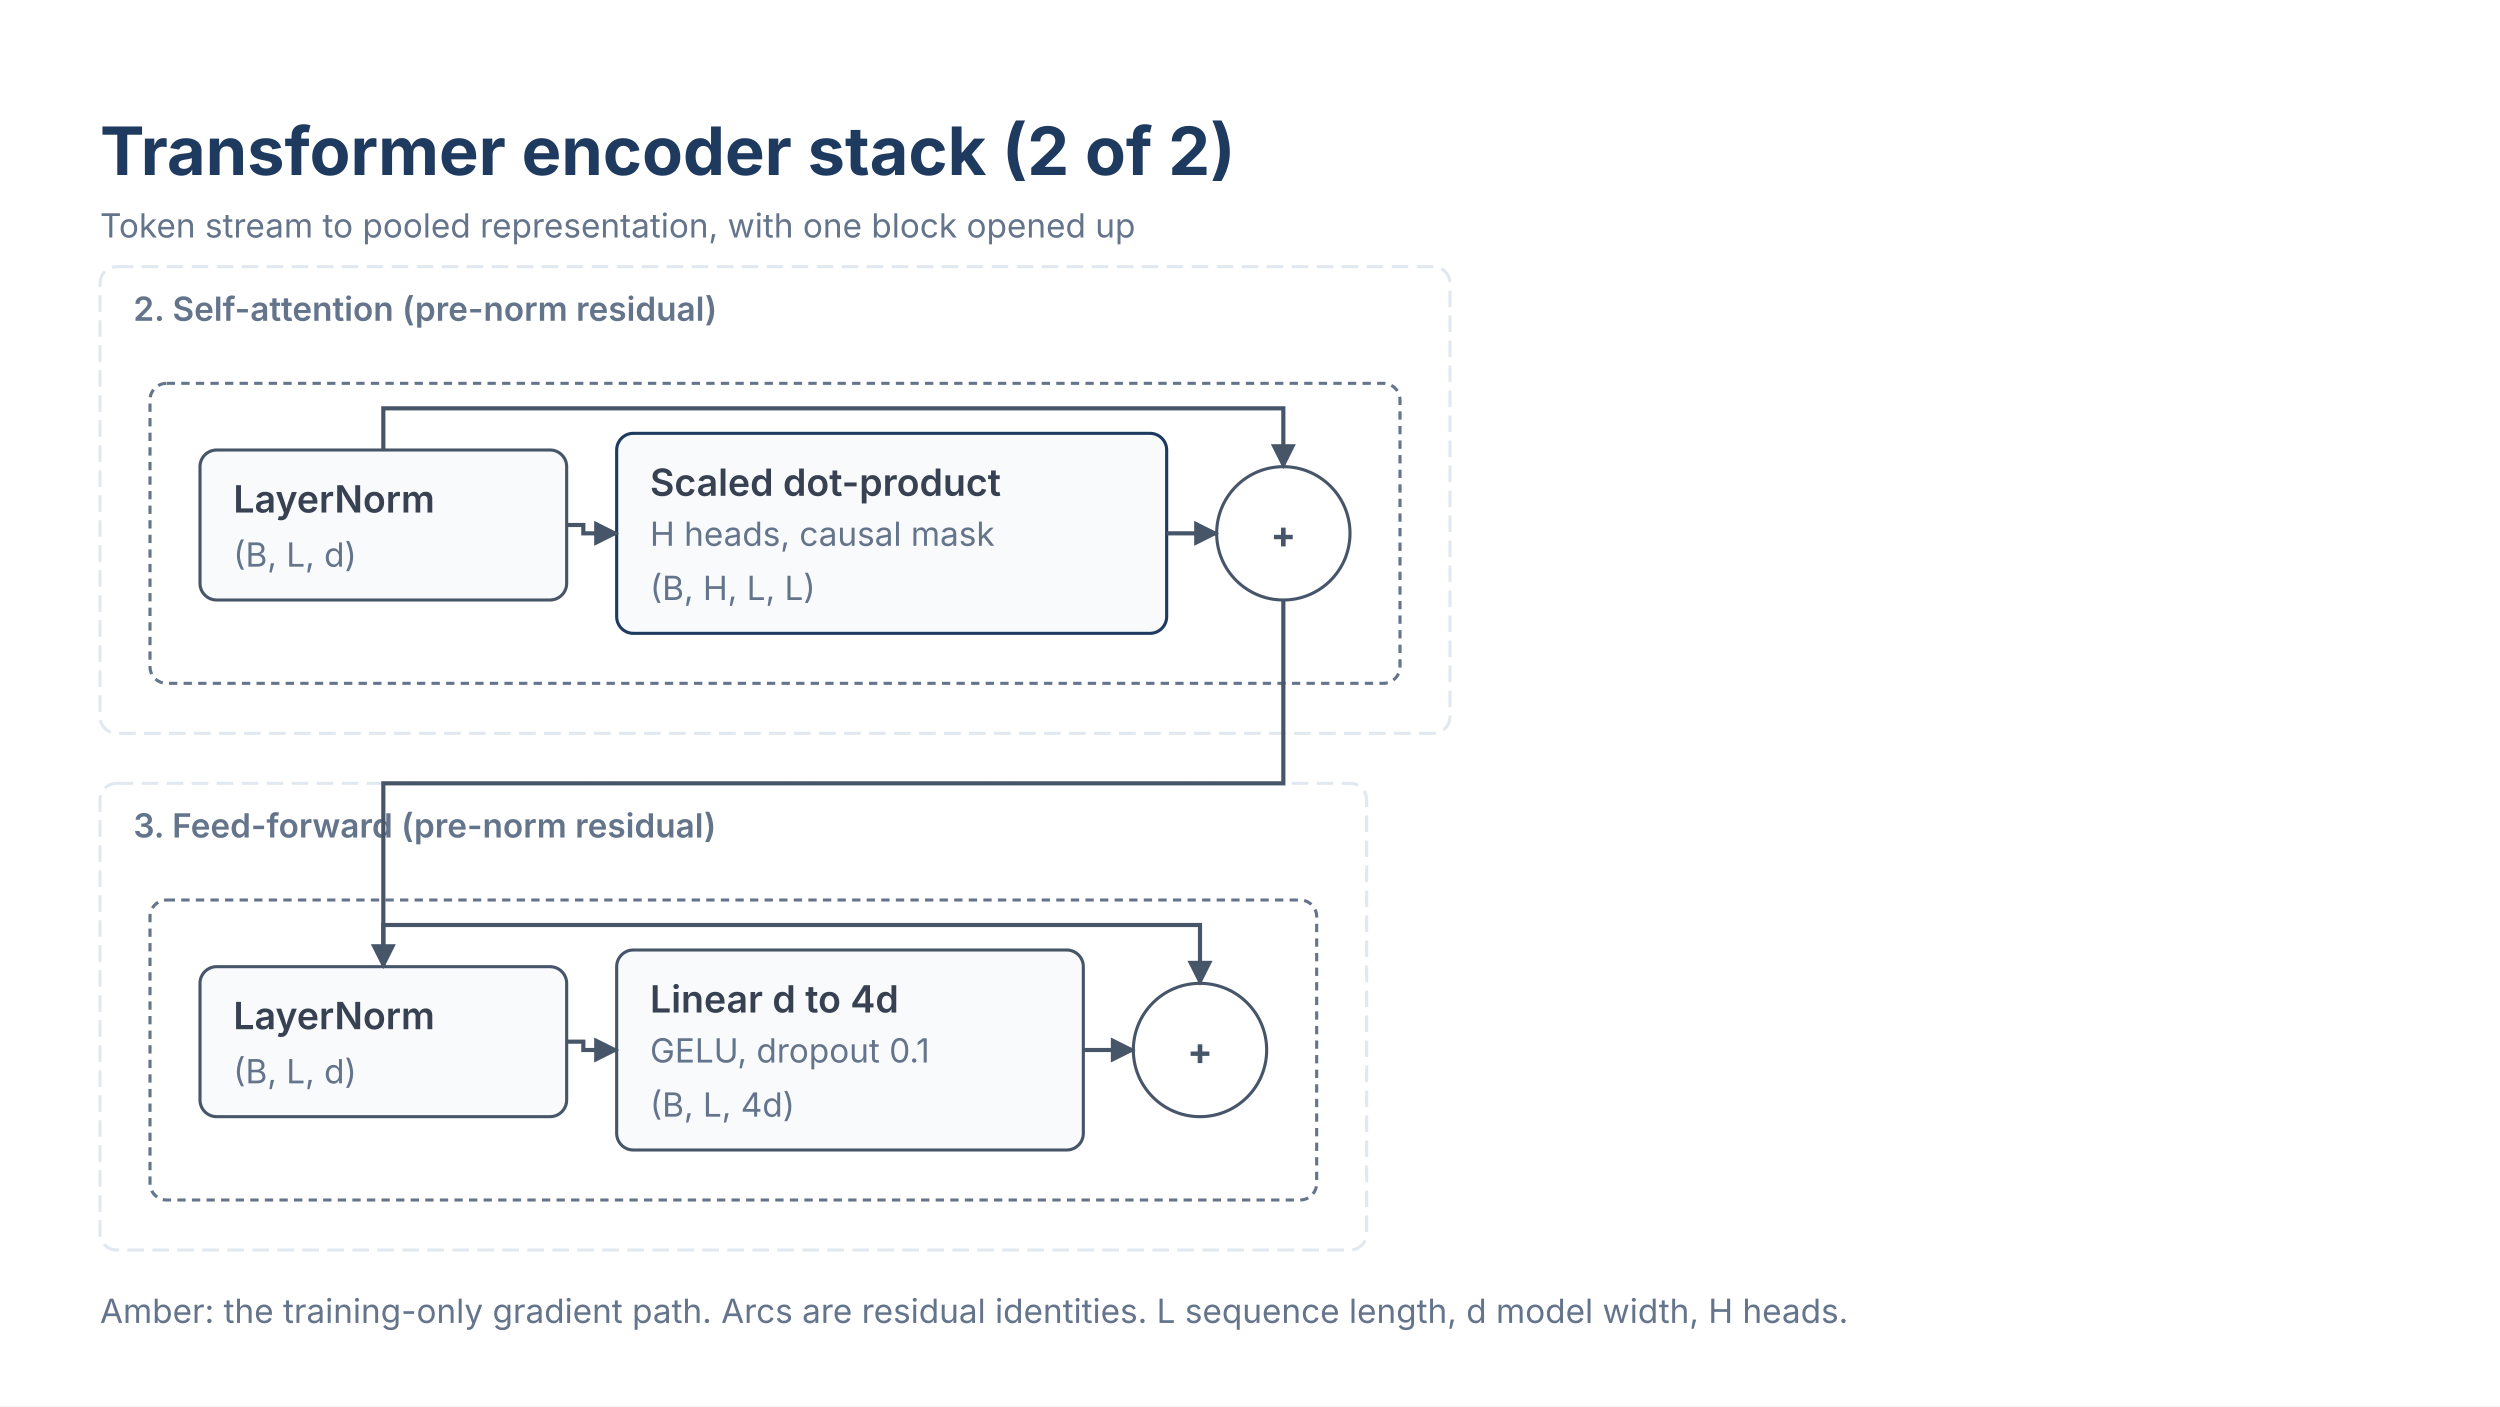
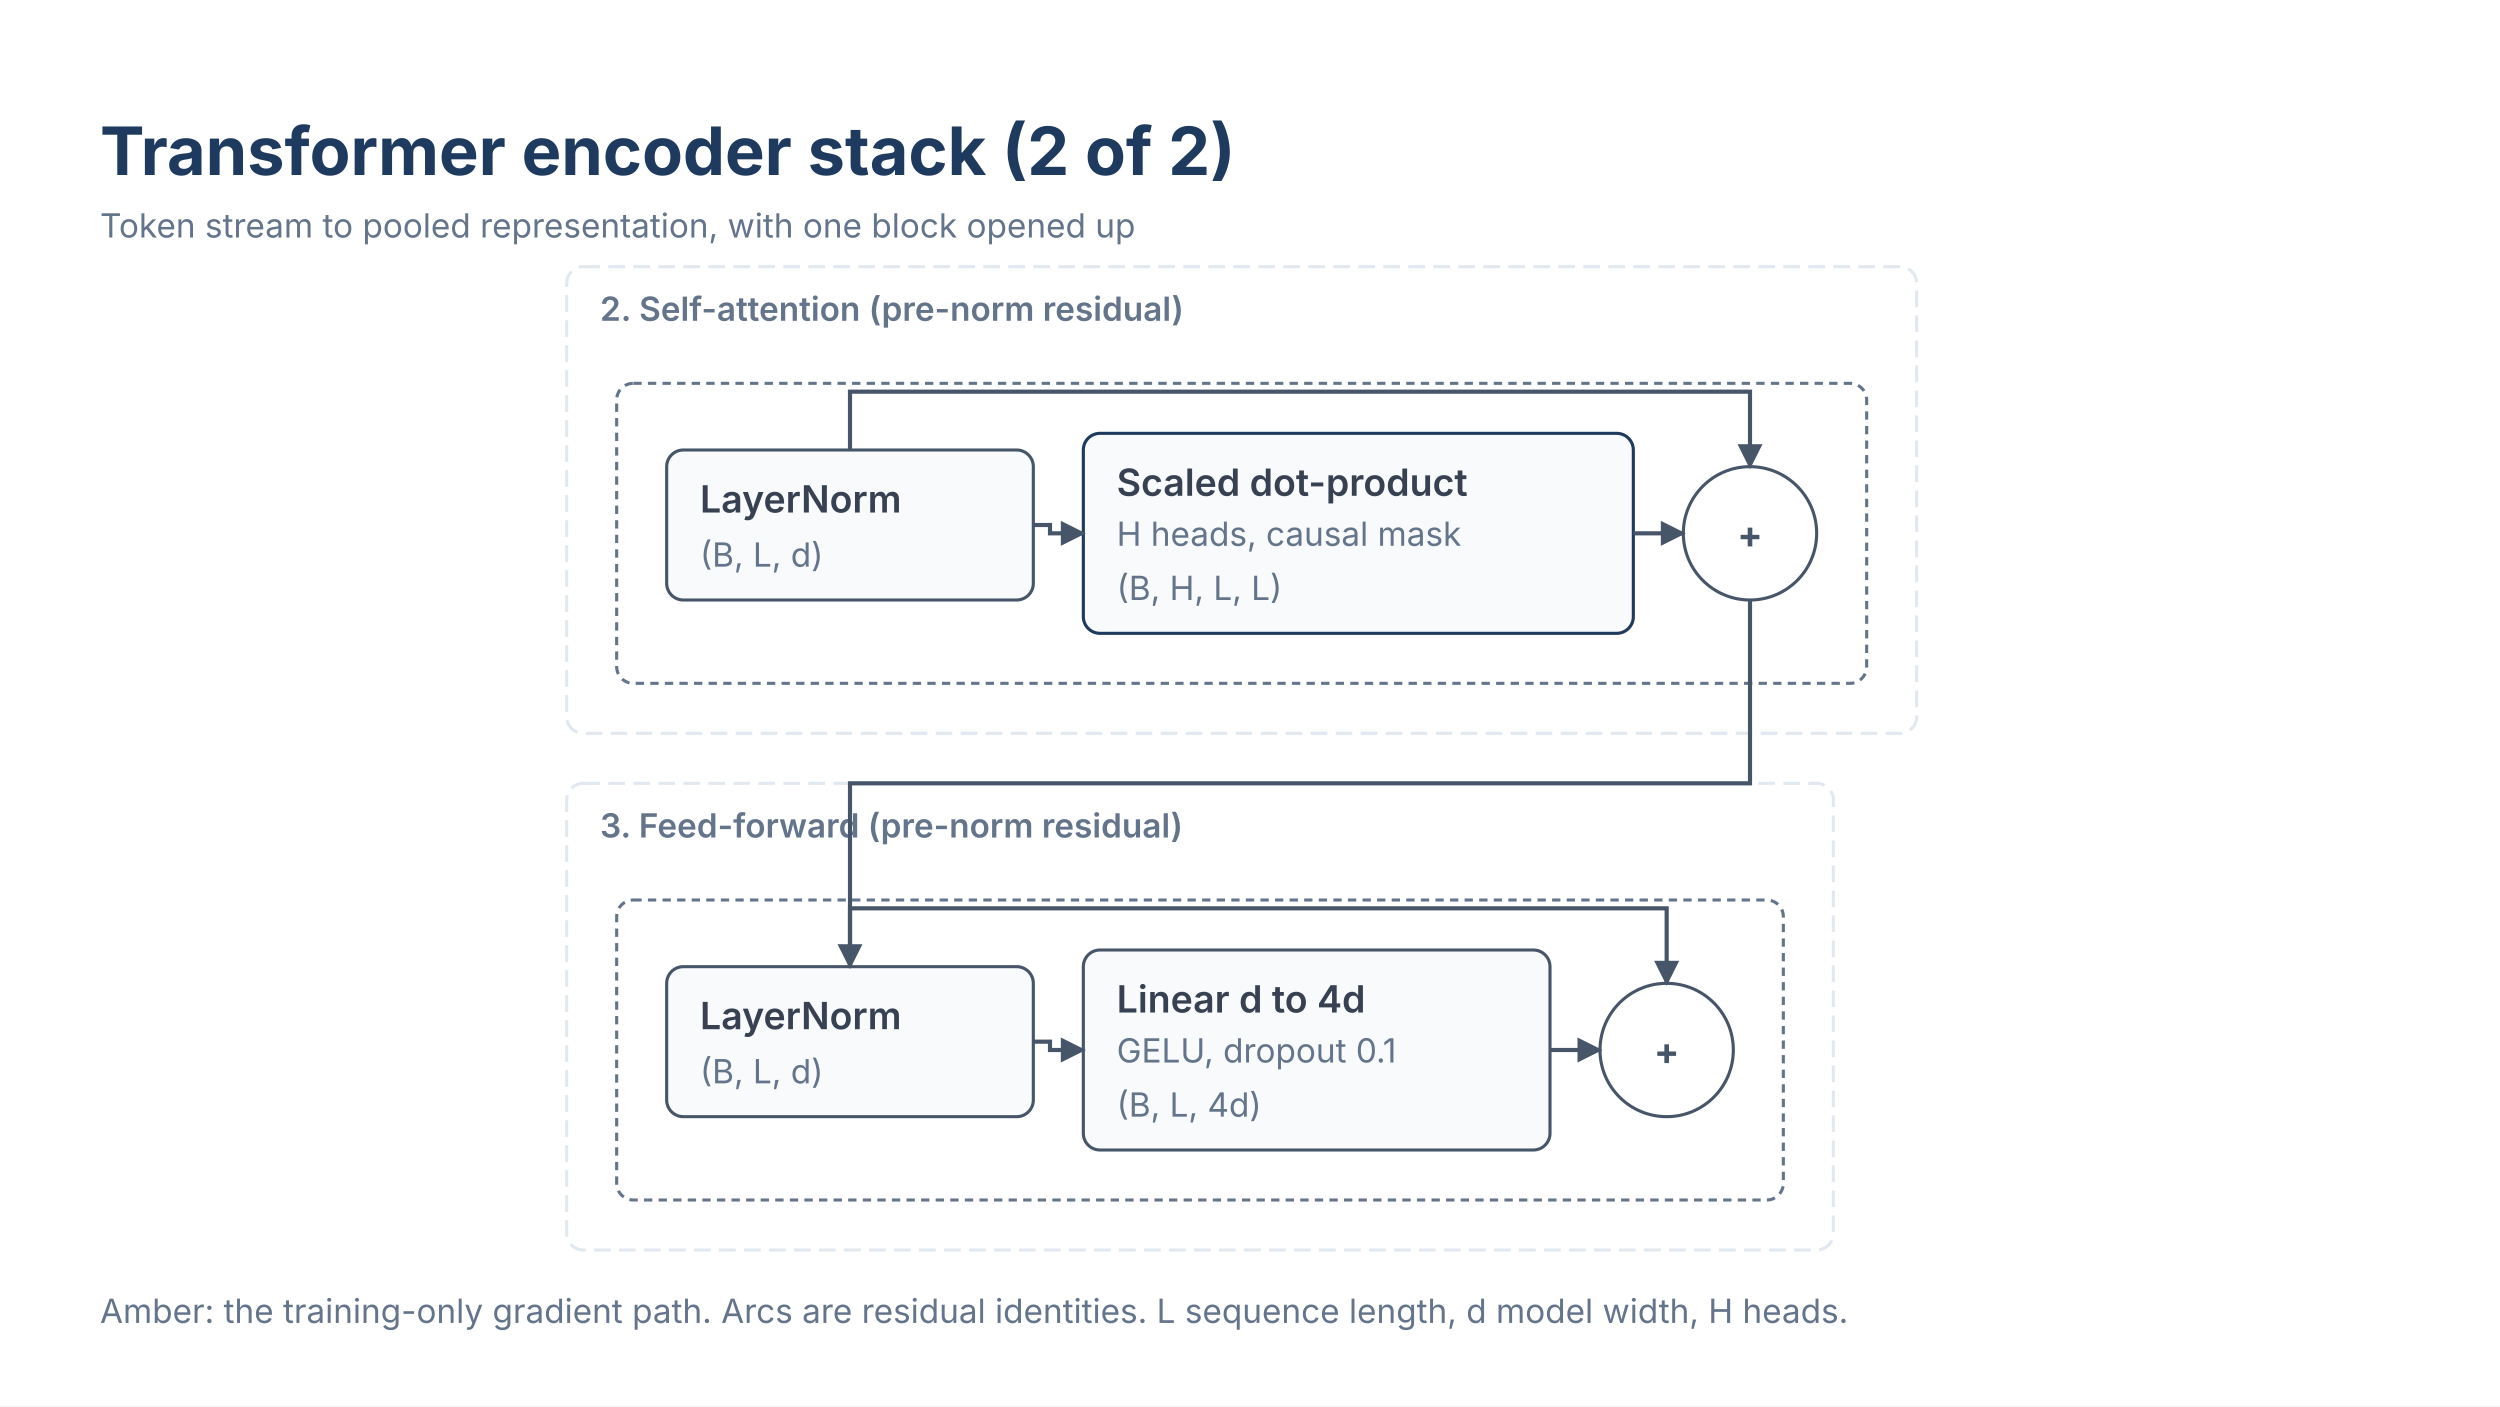
<svg xmlns="http://www.w3.org/2000/svg" viewBox="0 0 1200 675" font-family="Inter, 'DejaVu Sans', 'Liberation Sans', Arial, sans-serif">
  <rect x="0" y="0" width="1200" height="675" fill="#ffffff" />
  <text x="48" y="84" font-size="32" font-weight="700" fill="#1e3a5f">Transformer encoder stack  (2 of 2)</text>
  <text x="48" y="114" font-size="16" fill="#64748b">Token stream to pooled representation, with one block opened up</text>
-   <rect x="48" y="128" width="648" height="224" rx="8" fill="none" stroke="#e2e8f0" stroke-width="1.5" stroke-dasharray="8 4" />
-   <text x="64" y="154" font-size="16" font-weight="600" fill="#64748b">2. Self-attention  (pre-norm residual)</text>
-   <rect x="72" y="184" width="600" height="144" rx="8" fill="none" stroke="#64748b" stroke-width="1.5" stroke-dasharray="4 3" />
+   <rect x="272" y="128" width="648" height="224" rx="8" fill="none" stroke="#e2e8f0" stroke-width="1.5" stroke-dasharray="8 4" />
+   <text x="288" y="154" font-size="16" font-weight="600" fill="#64748b">2. Self-attention  (pre-norm residual)</text>
+   <rect x="296" y="184" width="600" height="144" rx="8" fill="none" stroke="#64748b" stroke-width="1.5" stroke-dasharray="4 3" />
  <g data-pptx-role="group" data-node-id="attn-g-ln1">
-     <rect x="96" y="216" width="176" height="72" rx="8" fill="#f8fafc" stroke="#475569" stroke-width="1.5" />
-     <text x="112" y="246" font-size="18" font-weight="600" fill="#374151">LayerNorm</text>
-     <text x="112" y="272" font-size="16" fill="#64748b">(B, L, d)</text>
+     <rect x="320" y="216" width="176" height="72" rx="8" fill="#f8fafc" stroke="#475569" stroke-width="1.5" />
+     <text x="336" y="246" font-size="18" font-weight="600" fill="#374151">LayerNorm</text>
+     <text x="336" y="272" font-size="16" fill="#64748b">(B, L, d)</text>
  </g>
  <g data-pptx-role="group" data-node-id="attn-g-sdp">
-     <rect x="296" y="208" width="264" height="96" rx="8" fill="#f8fafc" stroke="#1e3a5f" stroke-width="1.5" />
-     <text x="312" y="238" font-size="18" font-weight="600" fill="#374151">Scaled dot-product</text>
-     <text x="312" y="262" font-size="16" font-weight="400" fill="#64748b">H heads, causal mask</text>
-     <text x="312" y="288" font-size="16" fill="#64748b">(B, H, L, L)</text>
+     <rect x="520" y="208" width="264" height="96" rx="8" fill="#f8fafc" stroke="#1e3a5f" stroke-width="1.5" />
+     <text x="536" y="238" font-size="18" font-weight="600" fill="#374151">Scaled dot-product</text>
+     <text x="536" y="262" font-size="16" font-weight="400" fill="#64748b">H heads, causal mask</text>
+     <text x="536" y="288" font-size="16" fill="#64748b">(B, H, L, L)</text>
  </g>
  <g data-pptx-role="group" data-node-id="attn-g-add1">
-     <circle cx="616" cy="256" r="32" fill="#ffffff" stroke="#475569" stroke-width="1.5" />
-     <text x="616" y="263" text-anchor="middle" font-size="18" font-weight="700" fill="#475569">+</text>
+     <circle cx="840" cy="256" r="32" fill="#ffffff" stroke="#475569" stroke-width="1.5" />
+     <text x="840" y="263" text-anchor="middle" font-size="18" font-weight="700" fill="#475569">+</text>
  </g>
-   <rect x="48" y="376" width="608" height="224" rx="8" fill="none" stroke="#e2e8f0" stroke-width="1.5" stroke-dasharray="8 4" />
-   <text x="64" y="402" font-size="16" font-weight="600" fill="#64748b">3. Feed-forward  (pre-norm residual)</text>
-   <rect x="72" y="432" width="560" height="144" rx="8" fill="none" stroke="#64748b" stroke-width="1.5" stroke-dasharray="4 3" />
+   <rect x="272" y="376" width="608" height="224" rx="8" fill="none" stroke="#e2e8f0" stroke-width="1.5" stroke-dasharray="8 4" />
+   <text x="288" y="402" font-size="16" font-weight="600" fill="#64748b">3. Feed-forward  (pre-norm residual)</text>
+   <rect x="296" y="432" width="560" height="144" rx="8" fill="none" stroke="#64748b" stroke-width="1.5" stroke-dasharray="4 3" />
  <g data-pptx-role="group" data-node-id="ffn-g-ln2">
-     <rect x="96" y="464" width="176" height="72" rx="8" fill="#f8fafc" stroke="#475569" stroke-width="1.5" />
-     <text x="112" y="494" font-size="18" font-weight="600" fill="#374151">LayerNorm</text>
-     <text x="112" y="520" font-size="16" fill="#64748b">(B, L, d)</text>
+     <rect x="320" y="464" width="176" height="72" rx="8" fill="#f8fafc" stroke="#475569" stroke-width="1.5" />
+     <text x="336" y="494" font-size="18" font-weight="600" fill="#374151">LayerNorm</text>
+     <text x="336" y="520" font-size="16" fill="#64748b">(B, L, d)</text>
  </g>
  <g data-pptx-role="group" data-node-id="ffn-g-up">
-     <rect x="296" y="456" width="224" height="96" rx="8" fill="#f8fafc" stroke="#475569" stroke-width="1.5" />
-     <text x="312" y="486" font-size="18" font-weight="600" fill="#374151">Linear d to 4d</text>
-     <text x="312" y="510" font-size="16" font-weight="400" fill="#64748b">GELU, dropout 0.1</text>
-     <text x="312" y="536" font-size="16" fill="#64748b">(B, L, 4d)</text>
+     <rect x="520" y="456" width="224" height="96" rx="8" fill="#f8fafc" stroke="#475569" stroke-width="1.5" />
+     <text x="536" y="486" font-size="18" font-weight="600" fill="#374151">Linear d to 4d</text>
+     <text x="536" y="510" font-size="16" font-weight="400" fill="#64748b">GELU, dropout 0.1</text>
+     <text x="536" y="536" font-size="16" fill="#64748b">(B, L, 4d)</text>
  </g>
  <g data-pptx-role="group" data-node-id="ffn-g-add2">
-     <circle cx="576" cy="504" r="32" fill="#ffffff" stroke="#475569" stroke-width="1.5" />
-     <text x="576" y="511" text-anchor="middle" font-size="18" font-weight="700" fill="#475569">+</text>
+     <circle cx="800" cy="504" r="32" fill="#ffffff" stroke="#475569" stroke-width="1.5" />
+     <text x="800" y="511" text-anchor="middle" font-size="18" font-weight="700" fill="#475569">+</text>
  </g>
  <defs>
    <marker id="arrow-line" viewBox="0 0 10 10" refX="9" refY="5" markerWidth="6" markerHeight="6" orient="auto-start-reverse">
      <path d="M 0 0 L 10 5 L 0 10 z" fill="#475569" />
    </marker>
    <marker id="arrow-aux" viewBox="0 0 10 10" refX="9" refY="5" markerWidth="6" markerHeight="6" orient="auto-start-reverse">
      <path d="M 0 0 L 10 5 L 0 10 z" fill="#b45309" />
    </marker>
  </defs>
-   <polyline points="272,252 280,252 280,256 296,256" fill="none" stroke="#475569" stroke-width="2" data-from="attn-g-ln1" data-to="attn-g-sdp" marker-end="url(#arrow-line)" />
-   <polyline points="560,256 584,256" fill="none" stroke="#475569" stroke-width="2" data-from="attn-g-sdp" data-to="attn-g-add1" marker-end="url(#arrow-line)" />
-   <polyline points="272,500 280,500 280,504 296,504" fill="none" stroke="#475569" stroke-width="2" data-from="ffn-g-ln2" data-to="ffn-g-up" marker-end="url(#arrow-line)" />
-   <polyline points="520,504 544,504" fill="none" stroke="#475569" stroke-width="2" data-from="ffn-g-up" data-to="ffn-g-add2" marker-end="url(#arrow-line)" />
-   <polyline points="184,216 184,196 616,196 616,224" fill="none" stroke="#475569" stroke-width="2" data-from="attn-g-ln1" data-to="attn-g-add1" marker-end="url(#arrow-line)" />
-   <polyline points="184,464 184,444 576,444 576,472" fill="none" stroke="#475569" stroke-width="2" data-from="ffn-g-ln2" data-to="ffn-g-add2" marker-end="url(#arrow-line)" />
-   <polyline points="616,288 616,376 184,376 184,464" fill="none" stroke="#475569" stroke-width="2" data-from="attn-g-add1" data-to="ffn-g-ln2" marker-end="url(#arrow-line)" />
+   <polyline points="496,252 504,252 504,256 520,256" fill="none" stroke="#475569" stroke-width="2" data-from="attn-g-ln1" data-to="attn-g-sdp" marker-end="url(#arrow-line)" />
+   <polyline points="784,256 808,256" fill="none" stroke="#475569" stroke-width="2" data-from="attn-g-sdp" data-to="attn-g-add1" marker-end="url(#arrow-line)" />
+   <polyline points="496,500 504,500 504,504 520,504" fill="none" stroke="#475569" stroke-width="2" data-from="ffn-g-ln2" data-to="ffn-g-up" marker-end="url(#arrow-line)" />
+   <polyline points="744,504 768,504" fill="none" stroke="#475569" stroke-width="2" data-from="ffn-g-up" data-to="ffn-g-add2" marker-end="url(#arrow-line)" />
+   <polyline points="408,216 408,188 840,188 840,224" fill="none" stroke="#475569" stroke-width="2" data-from="attn-g-ln1" data-to="attn-g-add1" marker-end="url(#arrow-line)" />
+   <polyline points="408,464 408,436 800,436 800,472" fill="none" stroke="#475569" stroke-width="2" data-from="ffn-g-ln2" data-to="ffn-g-add2" marker-end="url(#arrow-line)" />
+   <polyline points="840,288 840,376 408,376 408,464" fill="none" stroke="#475569" stroke-width="2" data-from="attn-g-add1" data-to="ffn-g-ln2" marker-end="url(#arrow-line)" />
  <text x="48" y="635" font-size="16" fill="#64748b">Amber: the training-only gradient path. Arcs are residual identities. L sequence length, d model width, H heads.</text>
</svg>
